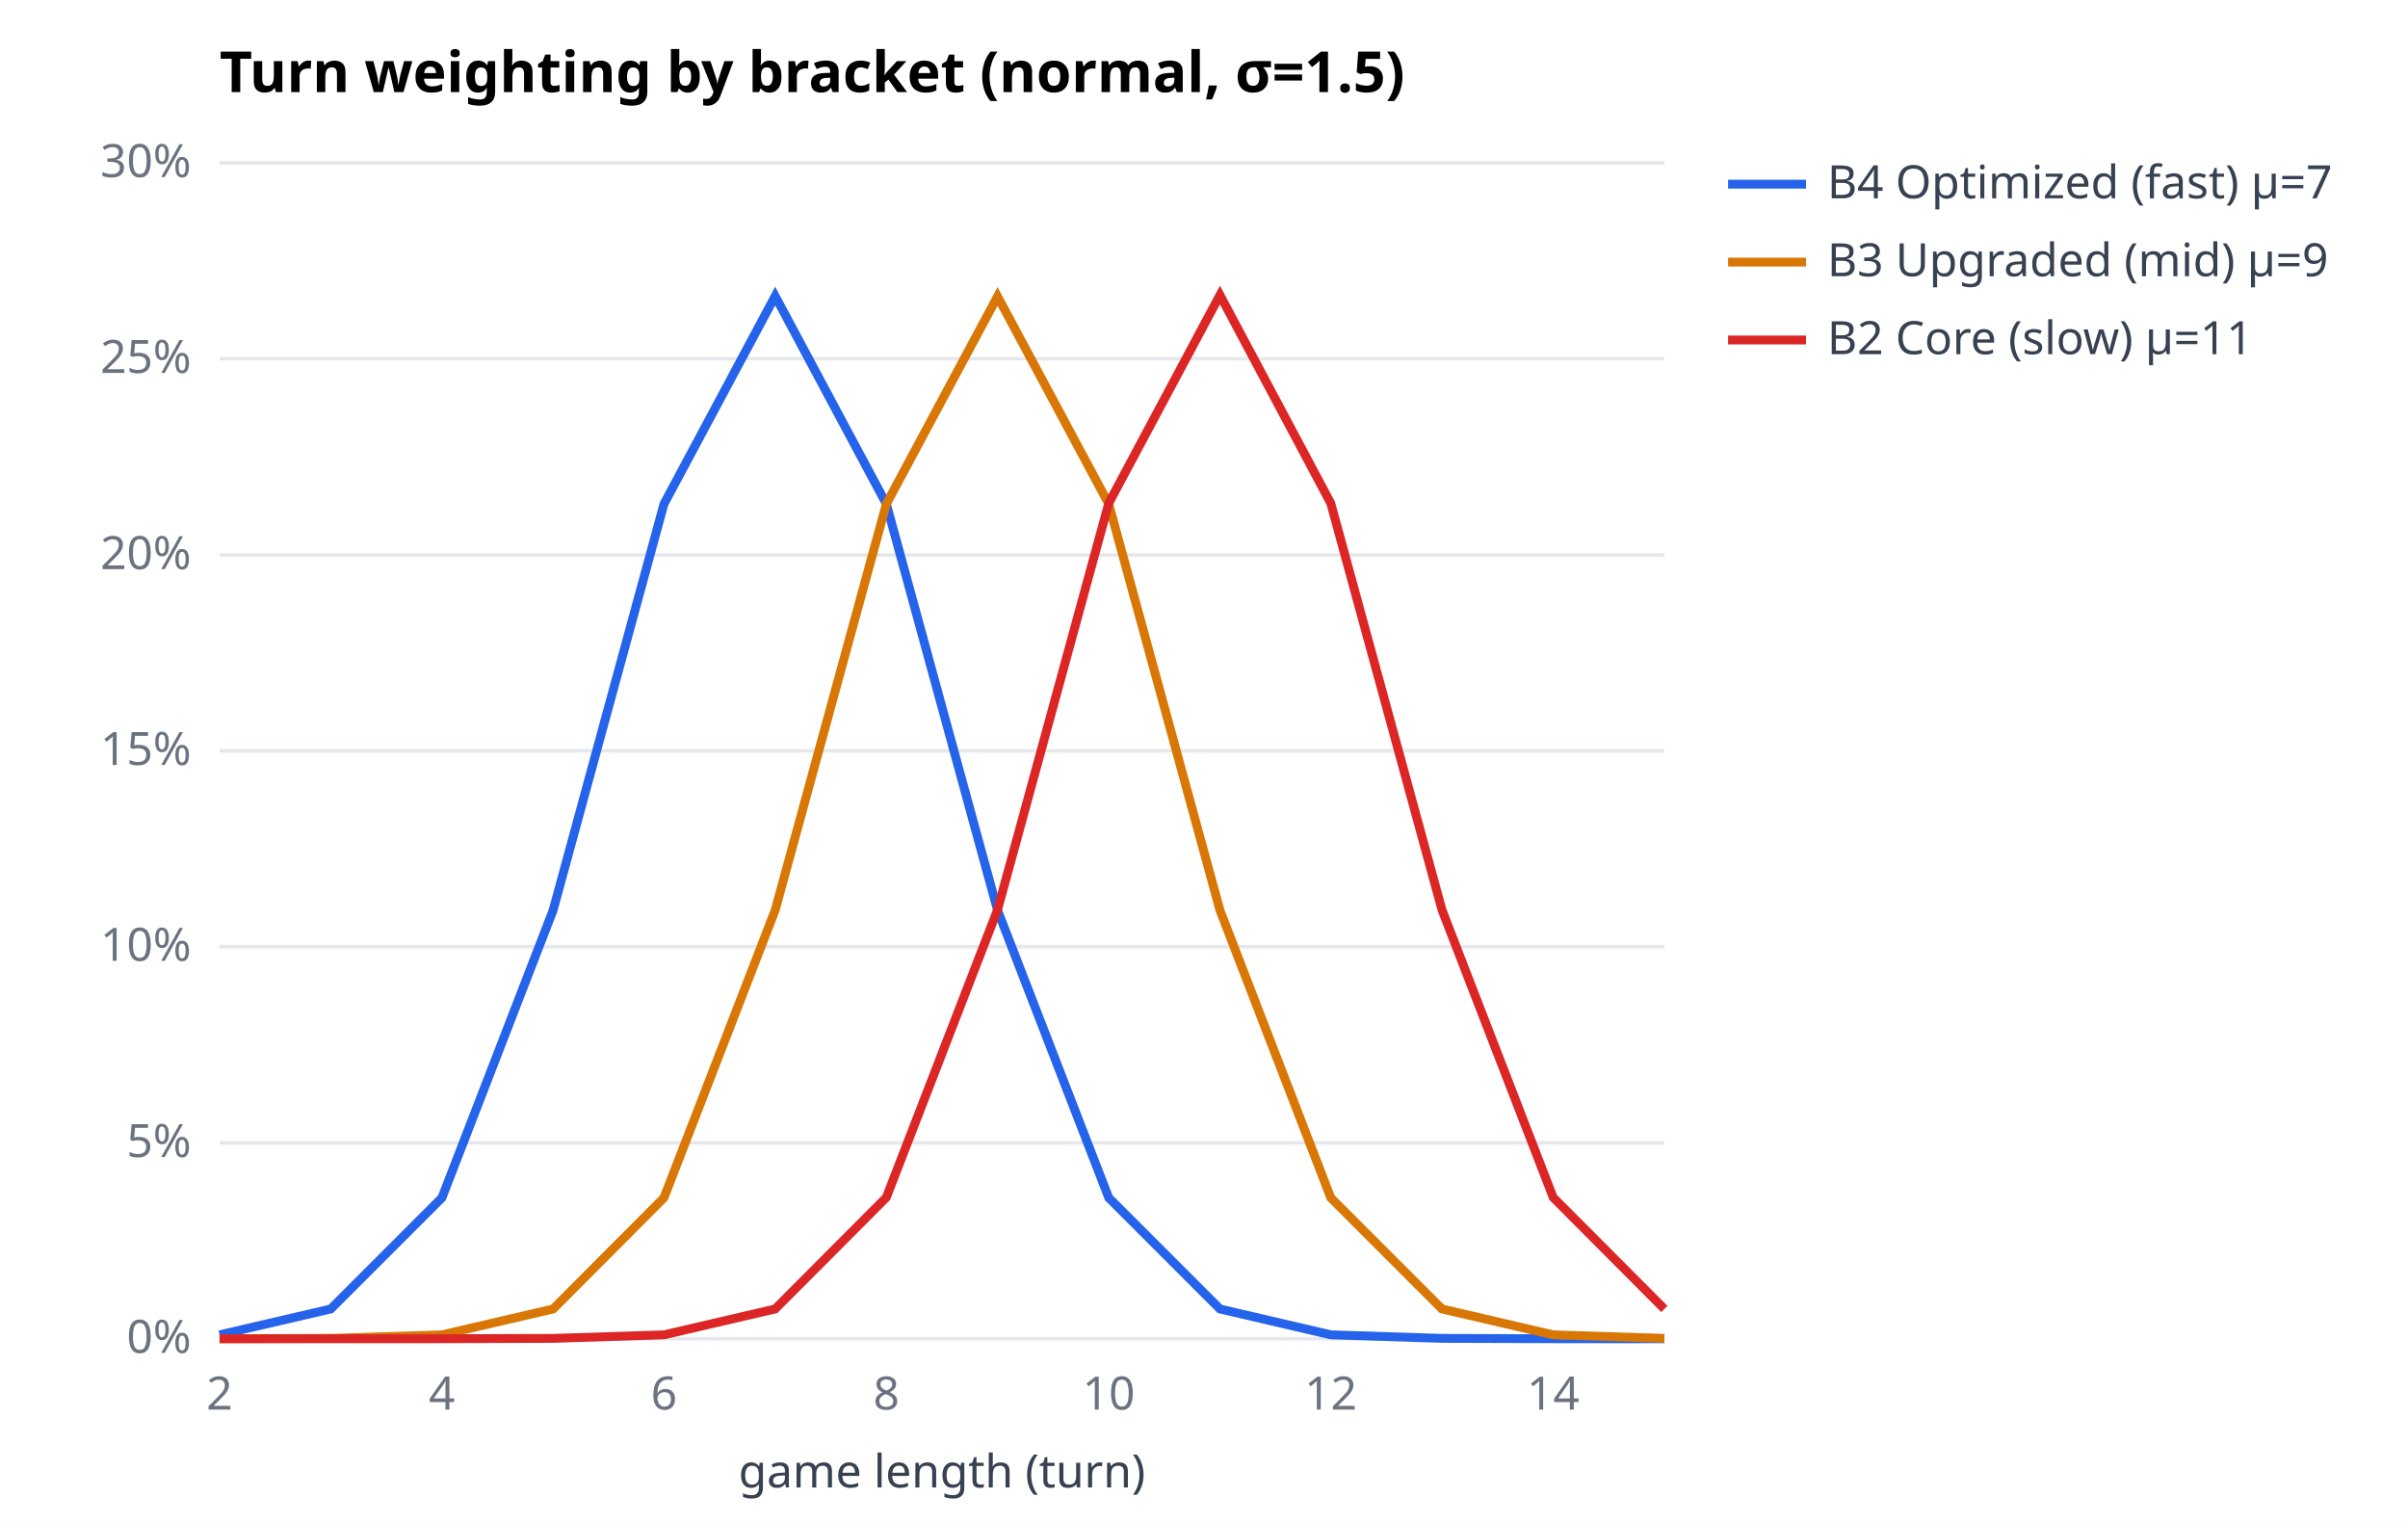
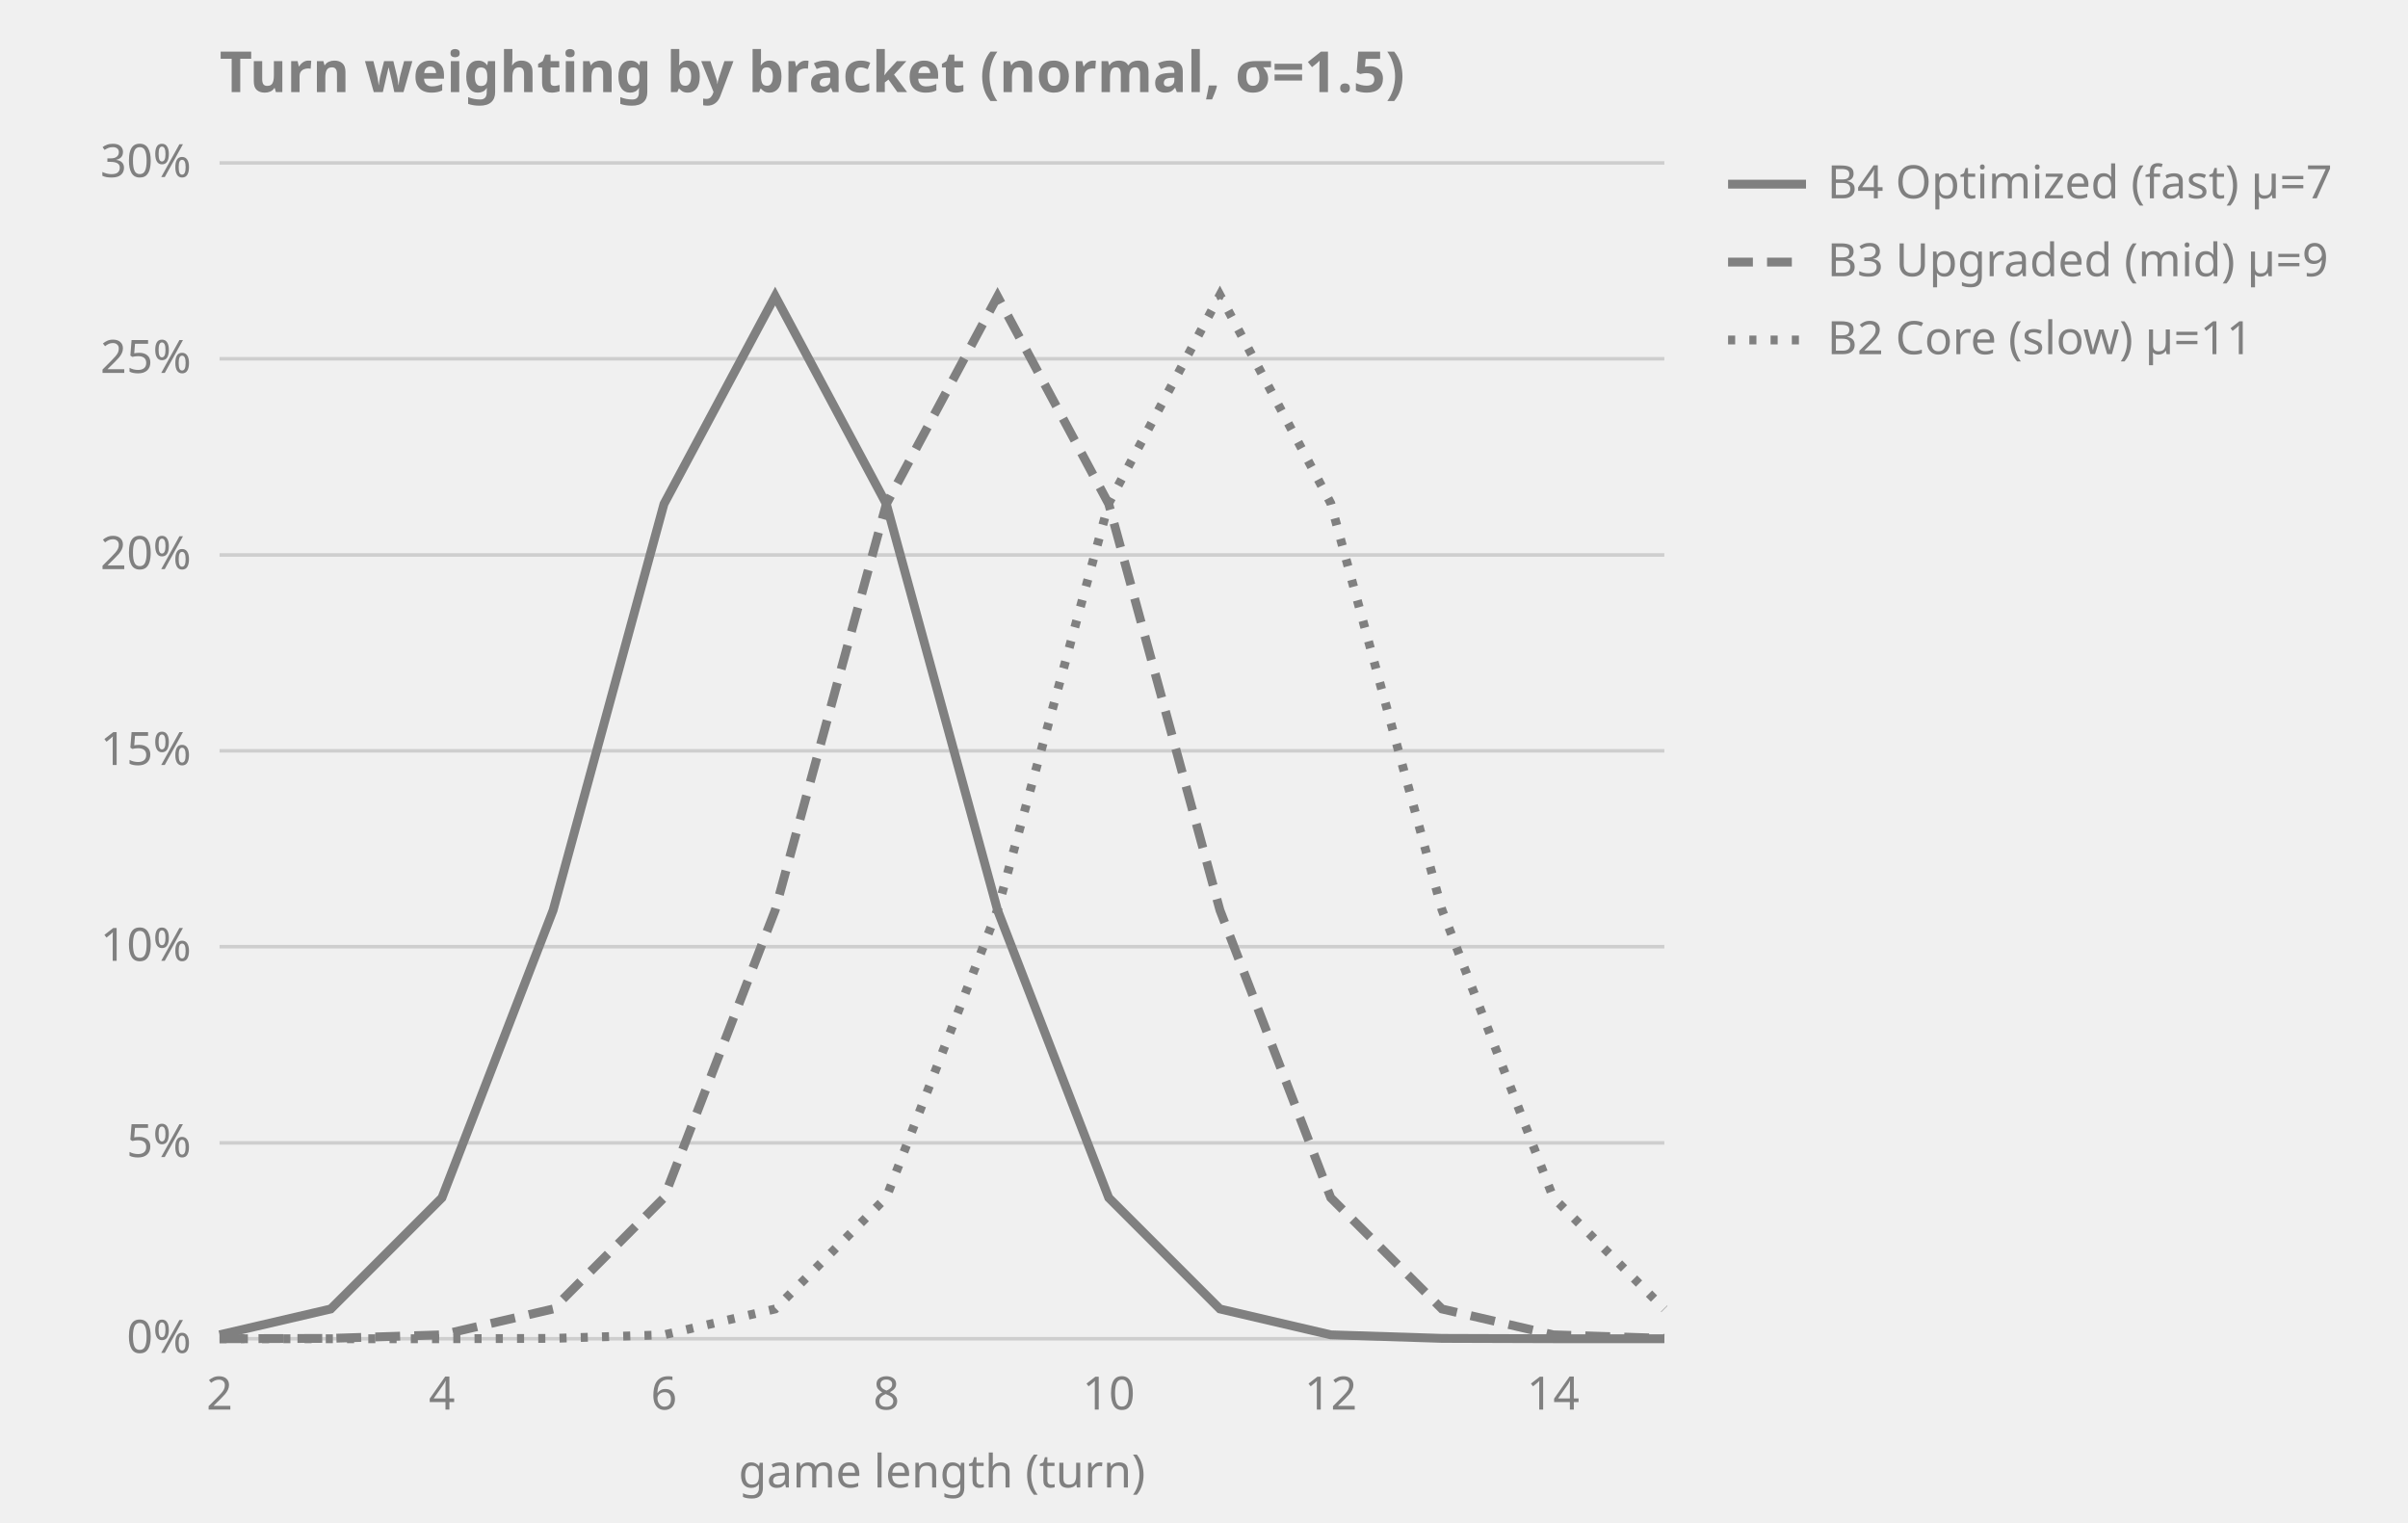
<svg xmlns="http://www.w3.org/2000/svg" viewBox="0 0 680 430" font-family="system-ui,sans-serif" font-size="13">
-   <rect width="680" height="430" fill="white" />
-   <text x="62" y="26" font-size="16" font-weight="600">Turn weighting by bracket (normal, σ=1.5)</text>
-   <line x1="62" y1="378.0" x2="470" y2="378.0" stroke="#e5e7eb" />
-   <text x="54" y="382.0" text-anchor="end" fill="#6b7280">0%</text>
-   <line x1="62" y1="322.7" x2="470" y2="322.7" stroke="#e5e7eb" />
-   <text x="54" y="326.7" text-anchor="end" fill="#6b7280">5%</text>
-   <line x1="62" y1="267.3" x2="470" y2="267.3" stroke="#e5e7eb" />
-   <text x="54" y="271.3" text-anchor="end" fill="#6b7280">10%</text>
-   <line x1="62" y1="212.0" x2="470" y2="212.0" stroke="#e5e7eb" />
-   <text x="54" y="216.0" text-anchor="end" fill="#6b7280">15%</text>
-   <line x1="62" y1="156.7" x2="470" y2="156.7" stroke="#e5e7eb" />
-   <text x="54" y="160.7" text-anchor="end" fill="#6b7280">20%</text>
-   <line x1="62" y1="101.3" x2="470" y2="101.3" stroke="#e5e7eb" />
-   <text x="54" y="105.3" text-anchor="end" fill="#6b7280">25%</text>
-   <line x1="62" y1="46.0" x2="470" y2="46.0" stroke="#e5e7eb" />
-   <text x="54" y="50.0" text-anchor="end" fill="#6b7280">30%</text>
-   <text x="62.0" y="398" text-anchor="middle" fill="#6b7280">2</text>
-   <text x="124.8" y="398" text-anchor="middle" fill="#6b7280">4</text>
-   <text x="187.5" y="398" text-anchor="middle" fill="#6b7280">6</text>
-   <text x="250.3" y="398" text-anchor="middle" fill="#6b7280">8</text>
-   <text x="313.1" y="398" text-anchor="middle" fill="#6b7280">10</text>
-   <text x="375.8" y="398" text-anchor="middle" fill="#6b7280">12</text>
-   <text x="438.6" y="398" text-anchor="middle" fill="#6b7280">14</text>
-   <text x="266" y="420" text-anchor="middle" fill="#374151">game length (turn)</text>
-   <polyline points="62.0,376.9 93.4,369.6 124.8,338.2 156.2,257.0 187.5,142.3 218.9,83.6 250.3,142.3 281.7,257.0 313.1,338.2 344.5,369.6 375.8,376.9 407.2,377.9 438.6,378.0 470.0,378.0" fill="none" stroke="#2563eb" stroke-width="2.5" />
-   <line x1="488" y1="52" x2="510" y2="52" stroke="#2563eb" stroke-width="2.5" />
-   <text x="516" y="56" fill="#374151">B4 Optimized (fast) μ=7</text>
-   <polyline points="62.0,378.0 93.4,377.9 124.8,376.9 156.2,369.6 187.5,338.2 218.9,257.0 250.3,142.3 281.7,83.7 313.1,142.3 344.5,257.0 375.8,338.2 407.2,369.6 438.6,376.9 470.0,377.9" fill="none" stroke="#d97706" stroke-width="2.5" />
-   <line x1="488" y1="74" x2="510" y2="74" stroke="#d97706" stroke-width="2.5" />
-   <text x="516" y="78" fill="#374151">B3 Upgraded (mid) μ=9</text>
-   <polyline points="62.0,378.0 93.4,378.0 124.8,378.0 156.2,377.9 187.5,376.9 218.9,369.6 250.3,338.1 281.7,256.9 313.1,142.1 344.5,83.3 375.8,142.1 407.2,256.9 438.6,338.1 470.0,369.6" fill="none" stroke="#dc2626" stroke-width="2.5" />
-   <line x1="488" y1="96" x2="510" y2="96" stroke="#dc2626" stroke-width="2.5" />
-   <text x="516" y="100" fill="#374151">B2 Core (slow) μ=11</text>
+   <text x="62" y="26" font-size="16" font-weight="600" fill="#808080">Turn weighting by bracket (normal, σ=1.5)</text>
+   <line x1="62" y1="378.0" x2="470" y2="378.0" stroke="#808080" stroke-opacity="0.3" />
+   <text x="54" y="382.0" text-anchor="end" fill="#808080">0%</text>
+   <line x1="62" y1="322.7" x2="470" y2="322.7" stroke="#808080" stroke-opacity="0.3" />
+   <text x="54" y="326.7" text-anchor="end" fill="#808080">5%</text>
+   <line x1="62" y1="267.3" x2="470" y2="267.3" stroke="#808080" stroke-opacity="0.3" />
+   <text x="54" y="271.3" text-anchor="end" fill="#808080">10%</text>
+   <line x1="62" y1="212.0" x2="470" y2="212.0" stroke="#808080" stroke-opacity="0.3" />
+   <text x="54" y="216.0" text-anchor="end" fill="#808080">15%</text>
+   <line x1="62" y1="156.7" x2="470" y2="156.7" stroke="#808080" stroke-opacity="0.3" />
+   <text x="54" y="160.7" text-anchor="end" fill="#808080">20%</text>
+   <line x1="62" y1="101.3" x2="470" y2="101.3" stroke="#808080" stroke-opacity="0.3" />
+   <text x="54" y="105.3" text-anchor="end" fill="#808080">25%</text>
+   <line x1="62" y1="46.0" x2="470" y2="46.0" stroke="#808080" stroke-opacity="0.3" />
+   <text x="54" y="50.0" text-anchor="end" fill="#808080">30%</text>
+   <text x="62.0" y="398" text-anchor="middle" fill="#808080">2</text>
+   <text x="124.8" y="398" text-anchor="middle" fill="#808080">4</text>
+   <text x="187.5" y="398" text-anchor="middle" fill="#808080">6</text>
+   <text x="250.3" y="398" text-anchor="middle" fill="#808080">8</text>
+   <text x="313.1" y="398" text-anchor="middle" fill="#808080">10</text>
+   <text x="375.8" y="398" text-anchor="middle" fill="#808080">12</text>
+   <text x="438.6" y="398" text-anchor="middle" fill="#808080">14</text>
+   <text x="266" y="420" text-anchor="middle" fill="#808080">game length (turn)</text>
+   <polyline points="62.0,376.9 93.4,369.6 124.8,338.2 156.2,257.0 187.5,142.3 218.9,83.6 250.3,142.3 281.7,257.0 313.1,338.2 344.5,369.6 375.8,376.9 407.2,377.9 438.6,378.0 470.0,378.0" fill="none" stroke="#808080" stroke-width="2.5" />
+   <line x1="488" y1="52" x2="510" y2="52" stroke="#808080" stroke-width="2.5" />
+   <text x="516" y="56" fill="#808080">B4 Optimized (fast) μ=7</text>
+   <polyline points="62.0,378.0 93.4,377.9 124.8,376.9 156.2,369.6 187.5,338.2 218.9,257.0 250.3,142.3 281.7,83.7 313.1,142.3 344.5,257.0 375.8,338.2 407.2,369.6 438.6,376.9 470.0,377.9" fill="none" stroke="#808080" stroke-width="2.5" stroke-dasharray="7 4" />
+   <line x1="488" y1="74" x2="510" y2="74" stroke="#808080" stroke-width="2.5" stroke-dasharray="7 4" />
+   <text x="516" y="78" fill="#808080">B3 Upgraded (mid) μ=9</text>
+   <polyline points="62.0,378.0 93.4,378.0 124.8,378.0 156.2,377.9 187.5,376.9 218.9,369.6 250.3,338.1 281.7,256.9 313.1,142.1 344.5,83.3 375.8,142.1 407.2,256.9 438.6,338.1 470.0,369.6" fill="none" stroke="#808080" stroke-width="2.5" stroke-dasharray="2 4" />
+   <line x1="488" y1="96" x2="510" y2="96" stroke="#808080" stroke-width="2.5" stroke-dasharray="2 4" />
+   <text x="516" y="100" fill="#808080">B2 Core (slow) μ=11</text>
</svg>
